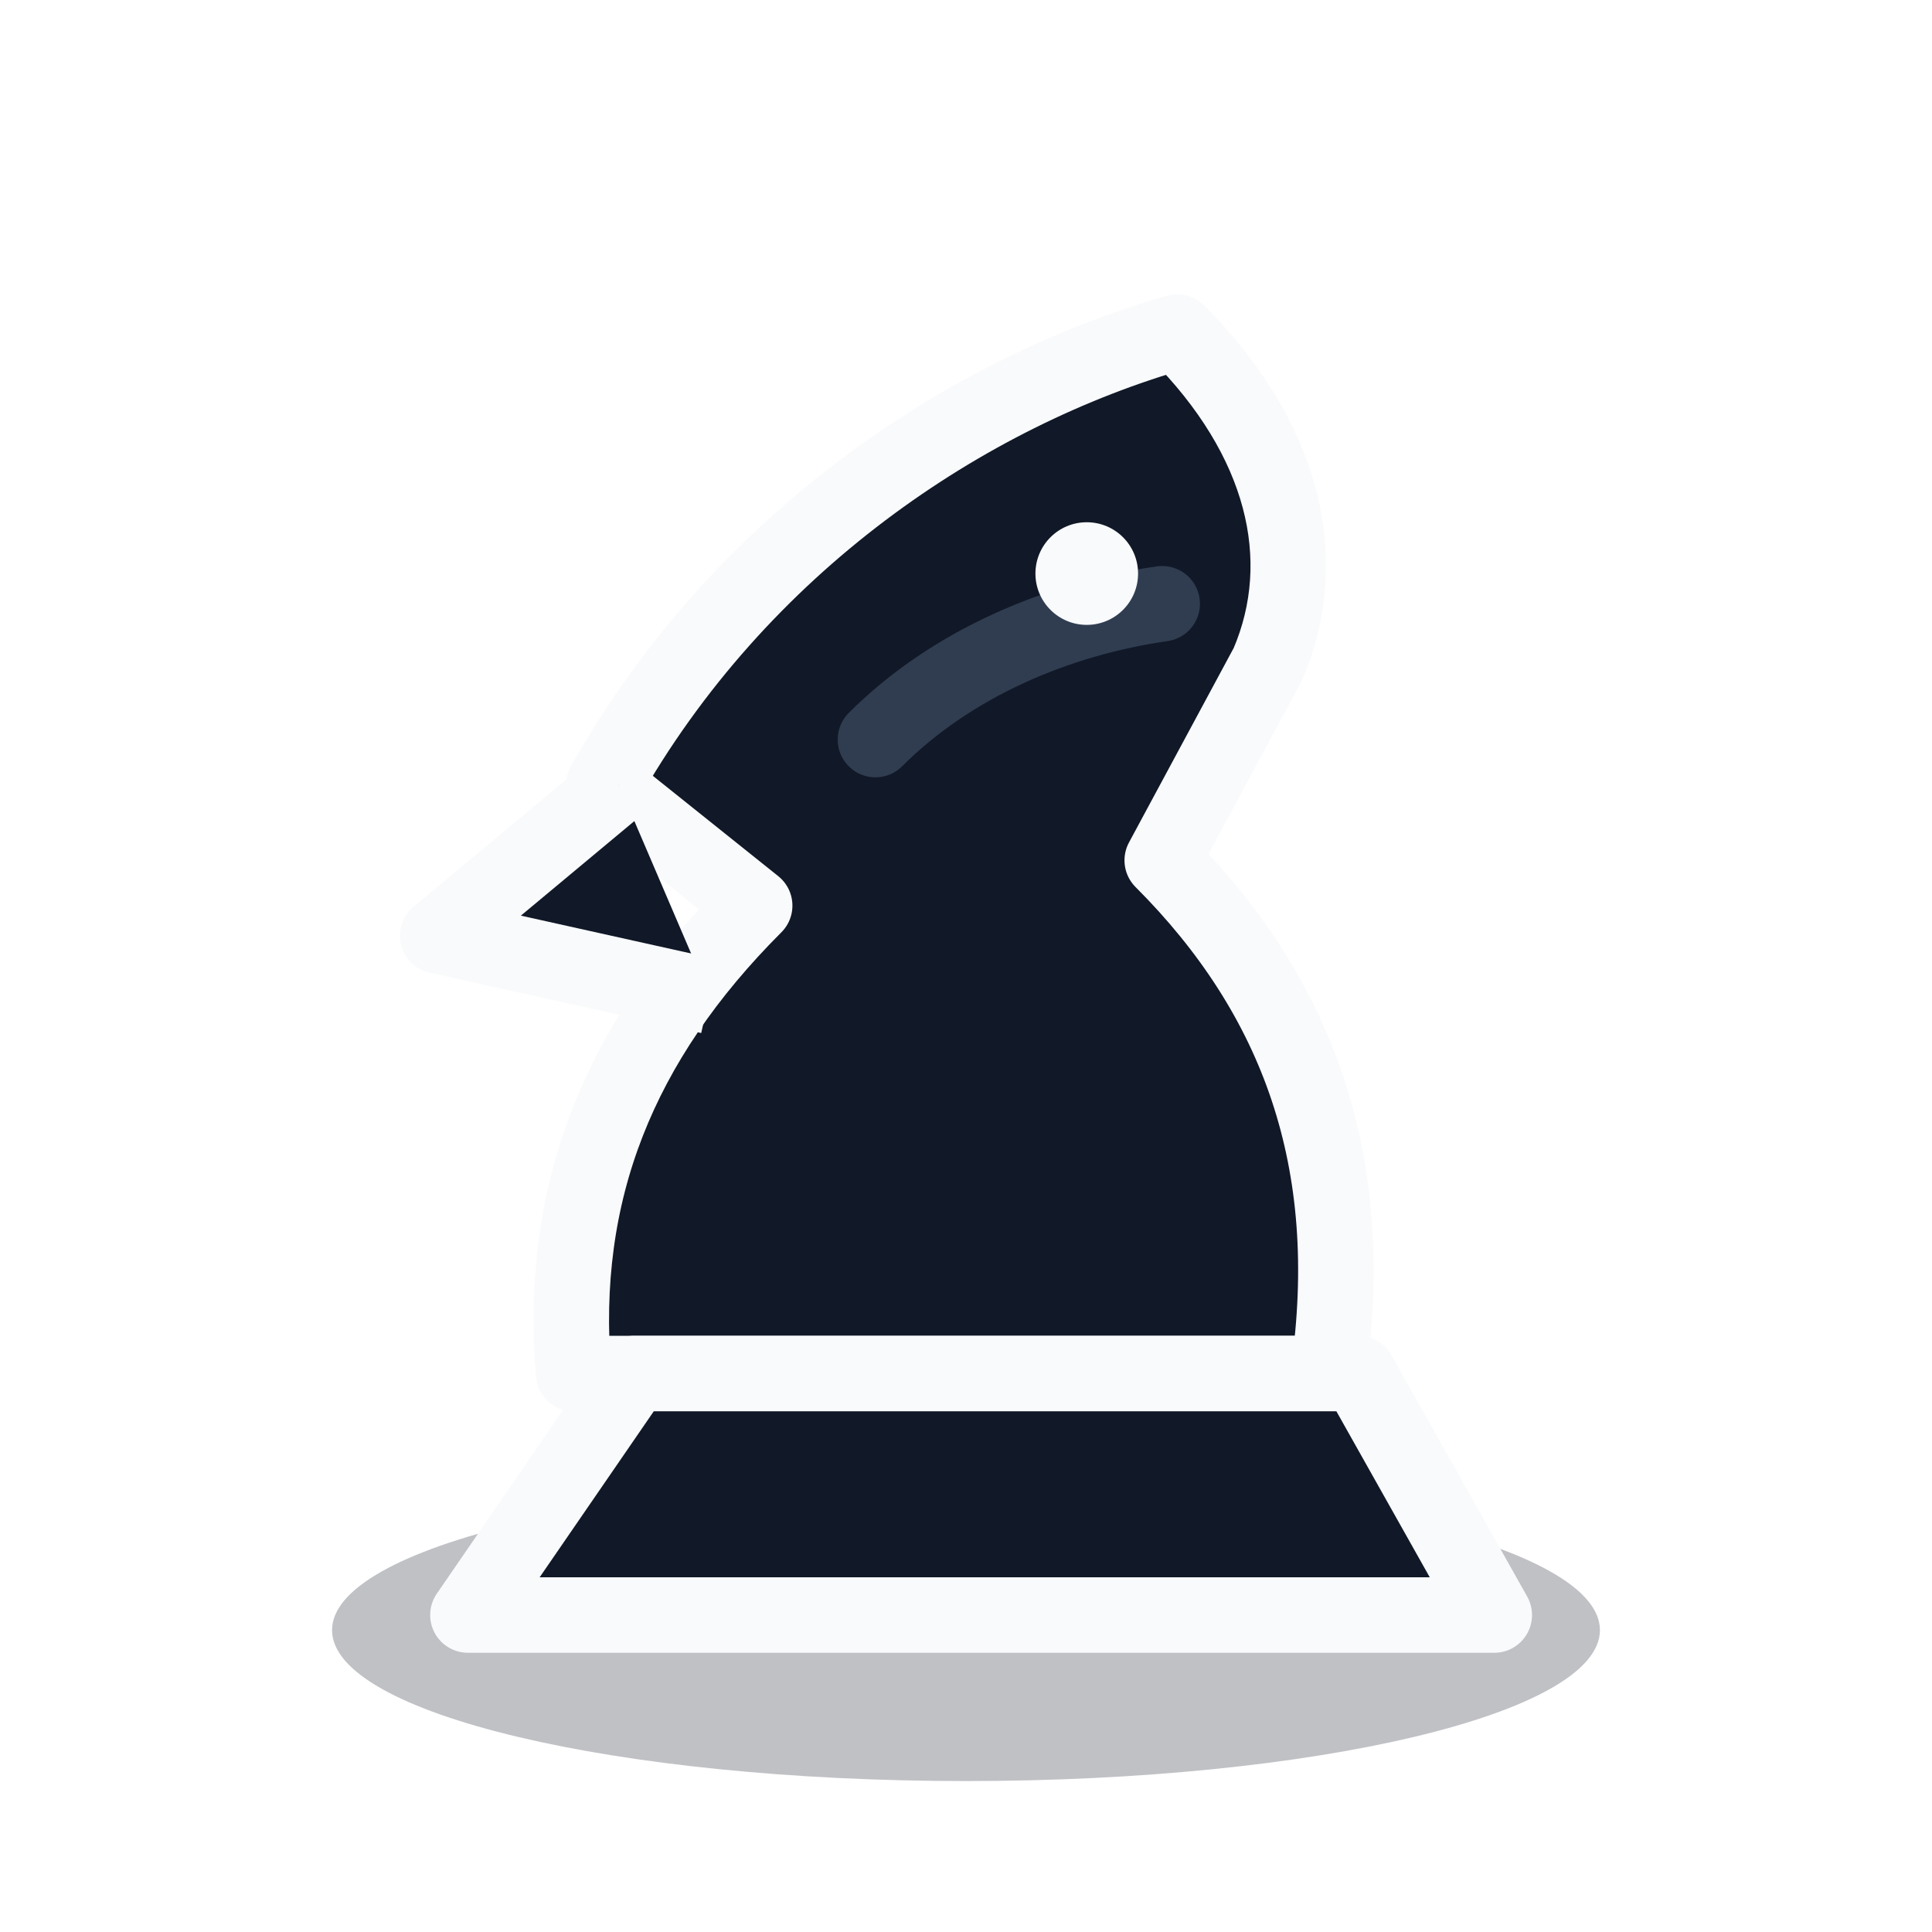
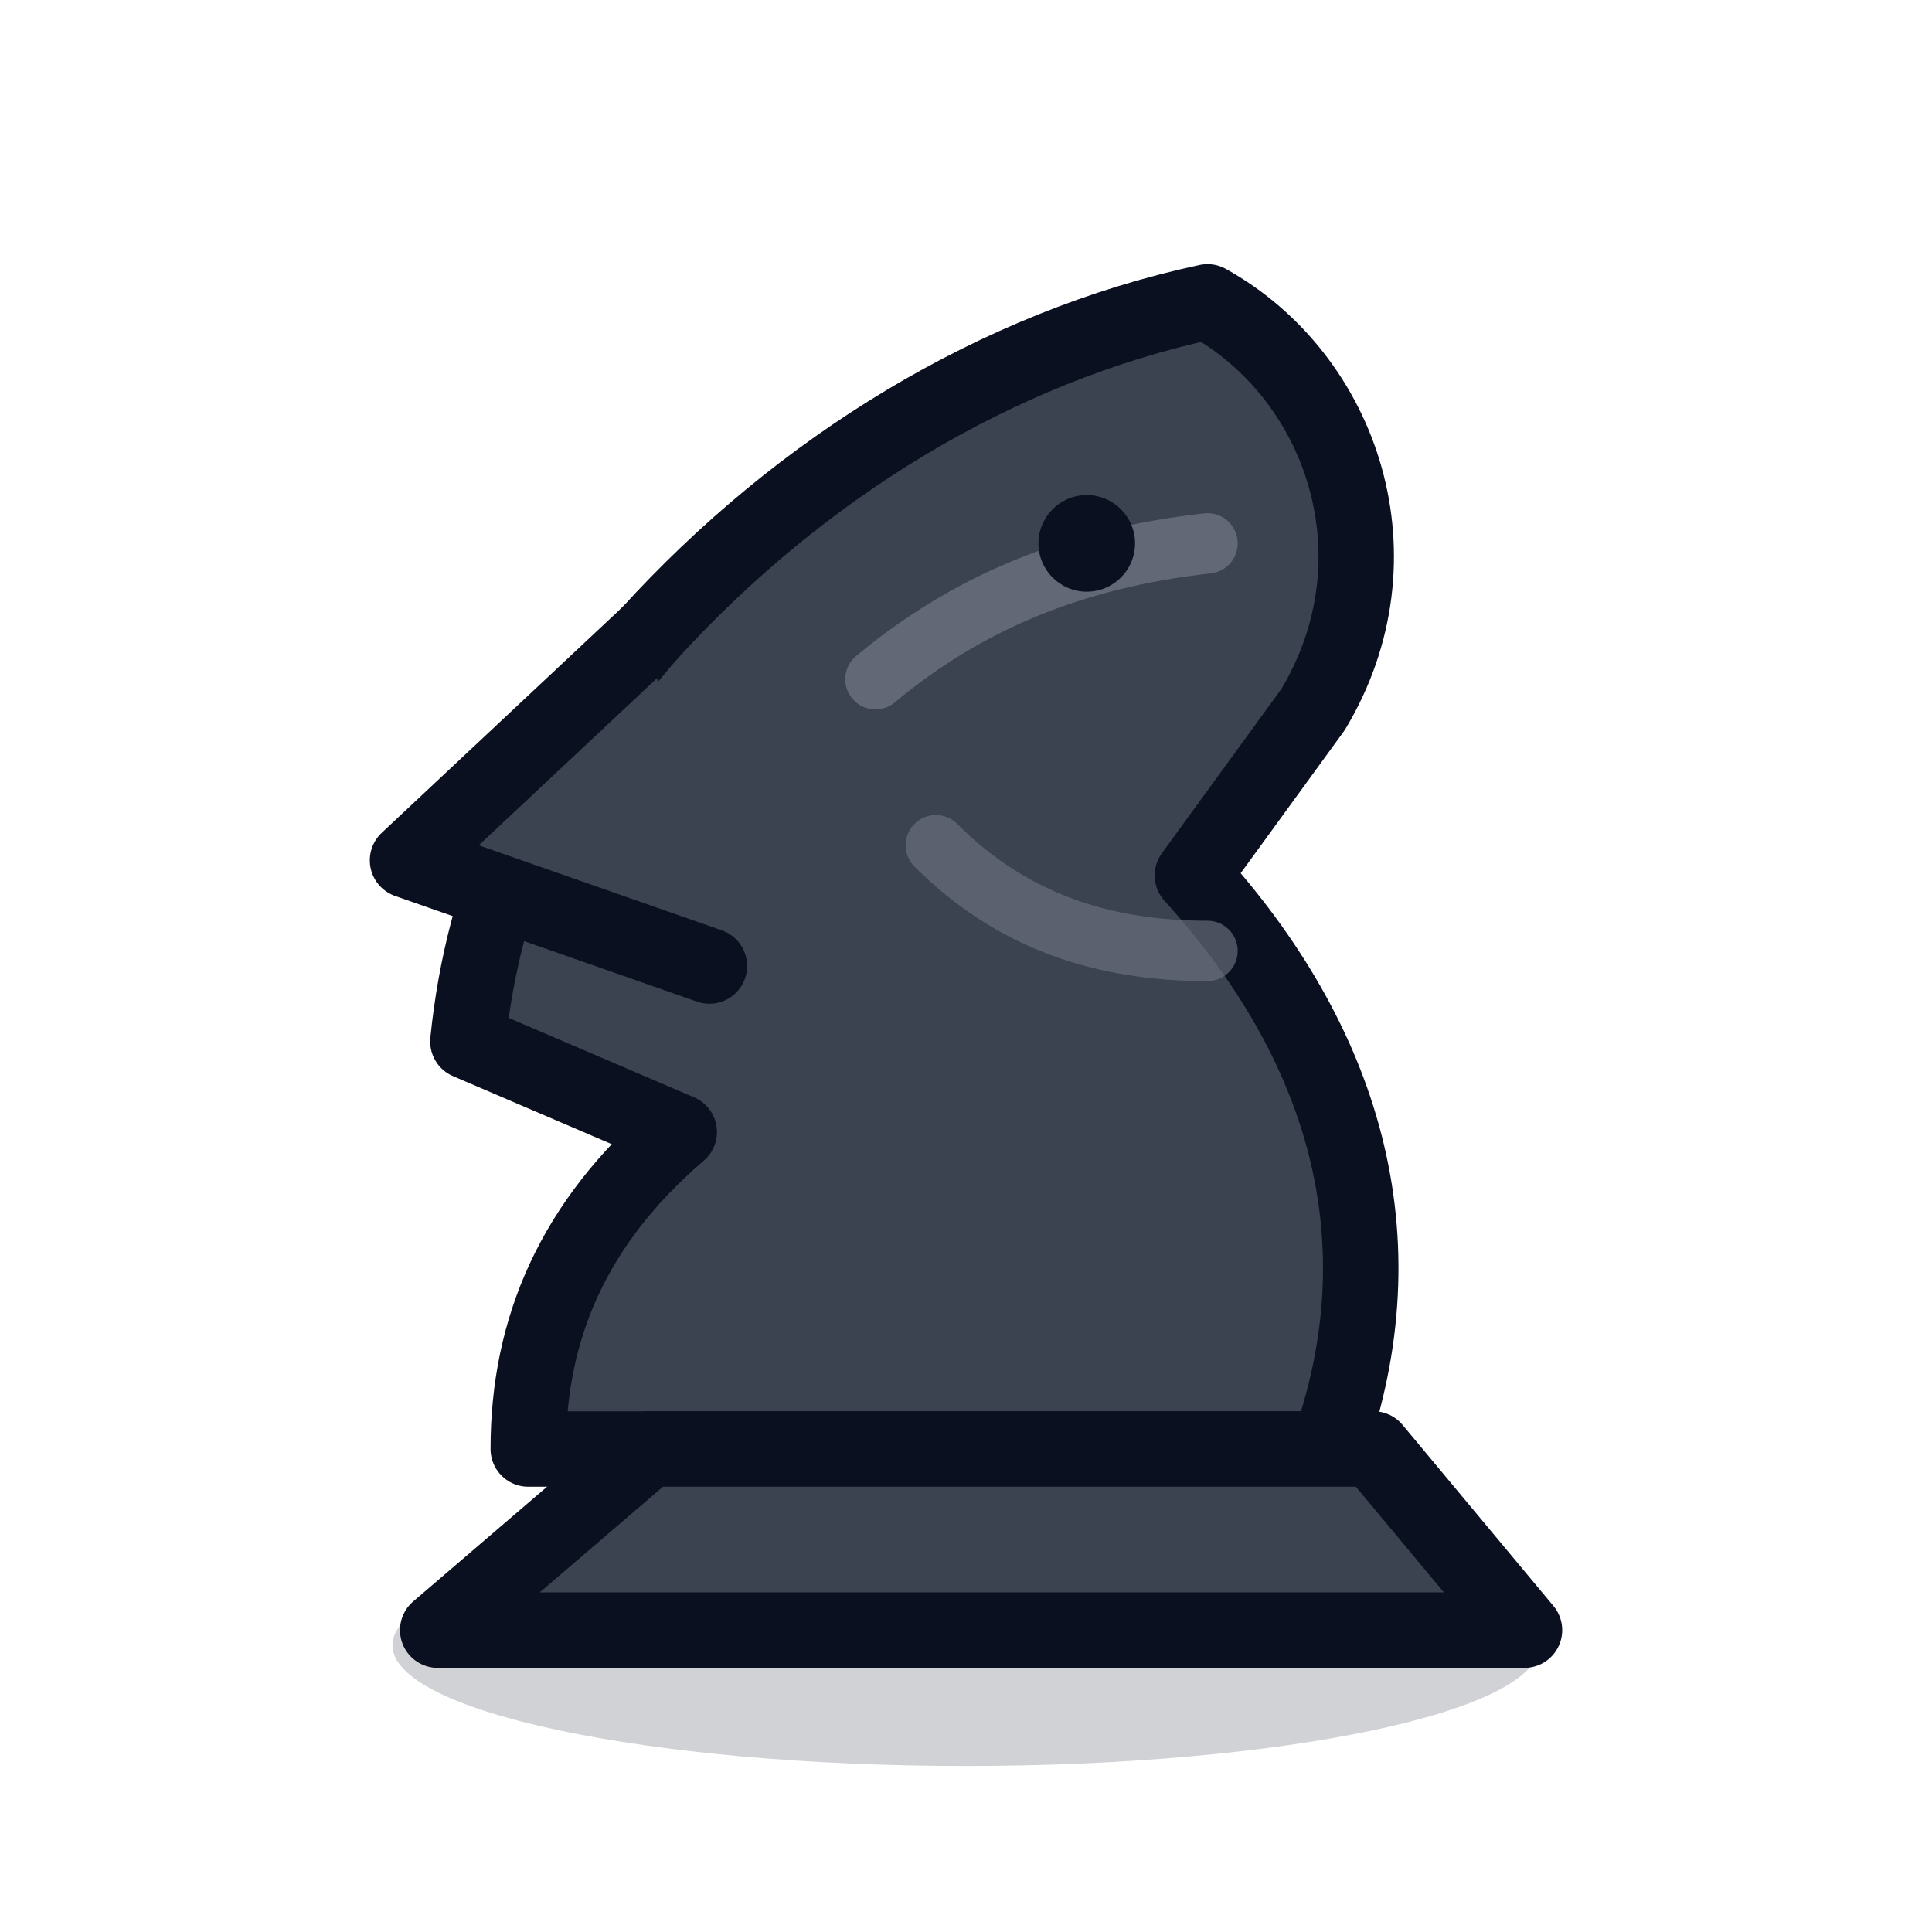
<svg xmlns="http://www.w3.org/2000/svg" viewBox="0 0 128 128" role="img" aria-labelledby="title">
-   <ellipse cx="64" cy="108" rx="42" ry="10" fill="#020617" opacity="0.25" />
-   <path d="M78 22c-14 4-29 14-38 30l10 8c-9 9-13 19-12 31h50c2-14-2-25-11-34l7-13c3-7 1-15-6-22Z" fill="#111827" stroke="#f8fafc" stroke-width="5" stroke-linejoin="round" />
-   <path d="M42 91h48l9 16H31l11-16Z" fill="#111827" stroke="#f8fafc" stroke-width="5" stroke-linejoin="round" />
-   <path d="M58 49c5-5 12-8 19-9" stroke="#334155" stroke-width="5" stroke-linecap="round" opacity="0.9" />
-   <circle cx="72" cy="38" r="3.4" fill="#f8fafc" />
-   <path d="M41 52 29 62l18 4" fill="#111827" stroke="#f8fafc" stroke-width="5" stroke-linejoin="round" />
+   <g stroke-linecap="round" stroke-linejoin="round">
+     <ellipse cx="64" cy="109" rx="38" ry="8" fill="#020617" opacity="0.18" />
+     <path d="M80 20c-14 3-27 11-37 22-7 8-11 17-12 27l14 6c-7 6-10 13-10 21h53c5-14 1-27-9-38l8-11c6-10 2-22-7-27Z" fill="#3b4250" stroke="#0b1020" stroke-width="5" />
+     <path d="M43 96h48l10 12H29l14-12Z" fill="#3b4250" stroke="#0b1020" stroke-width="5" />
+     <path d="M43 42 27 57l20 7" fill="#3b4250" stroke="#0b1020" stroke-width="5" />
+     <path d="M58 45c6-5 13-8 22-9" fill="none" stroke="#6b7280" stroke-width="4" opacity="0.8" />
+     <path d="M62 56c5 5 11 7 18 7" fill="none" stroke="#6b7280" stroke-width="4" opacity="0.65" />
+     <circle cx="72" cy="36" r="3.2" fill="#0b1020" />
+   </g>
</svg>
